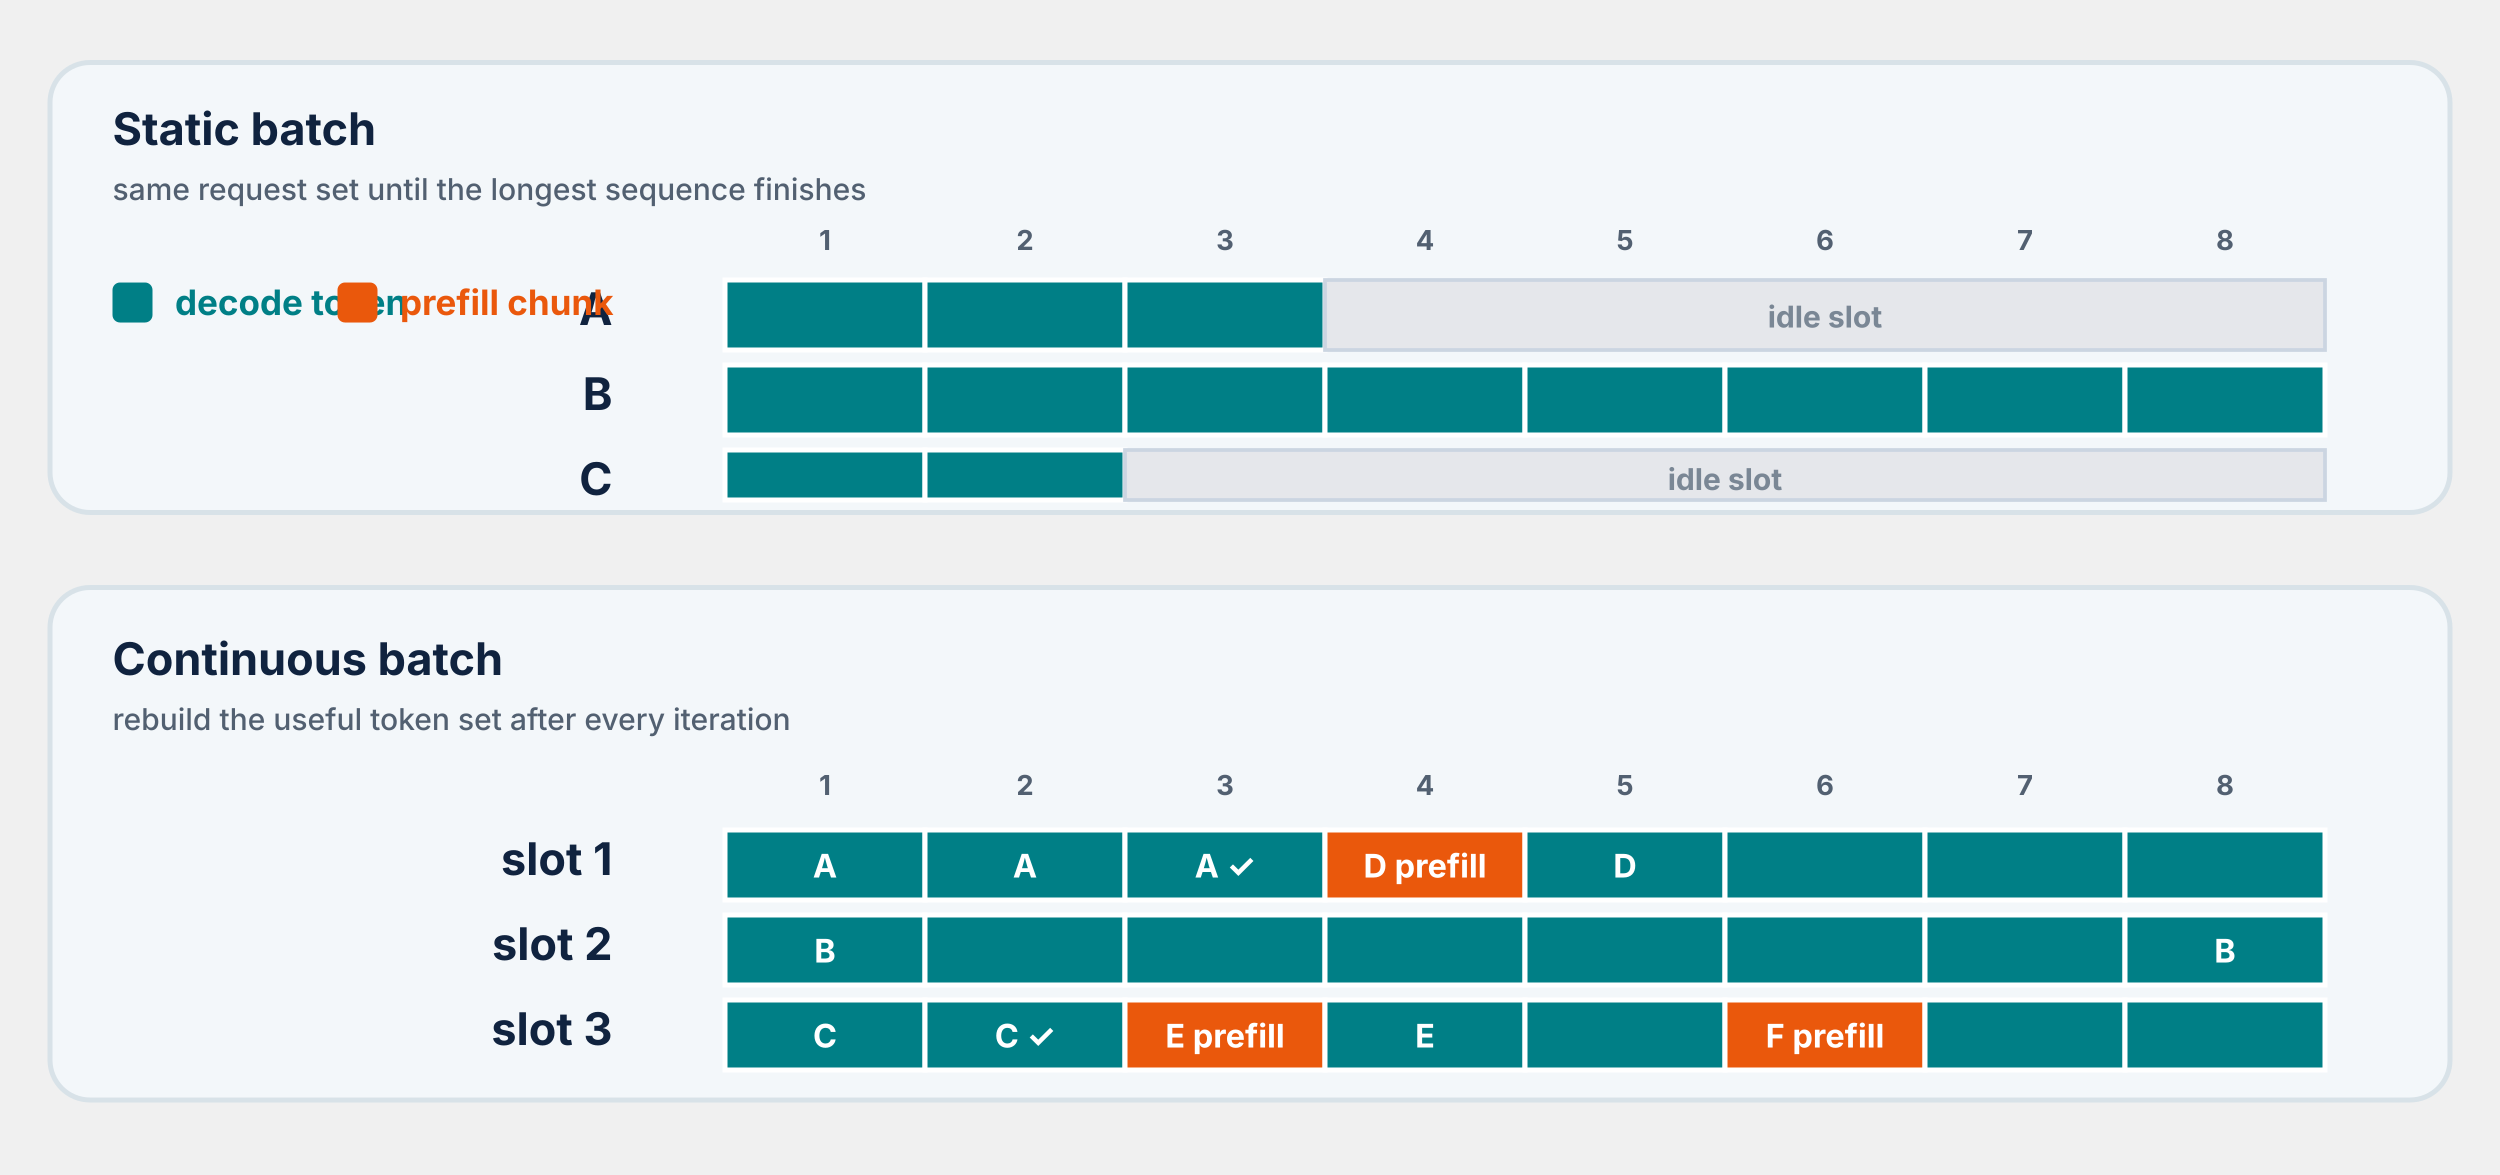
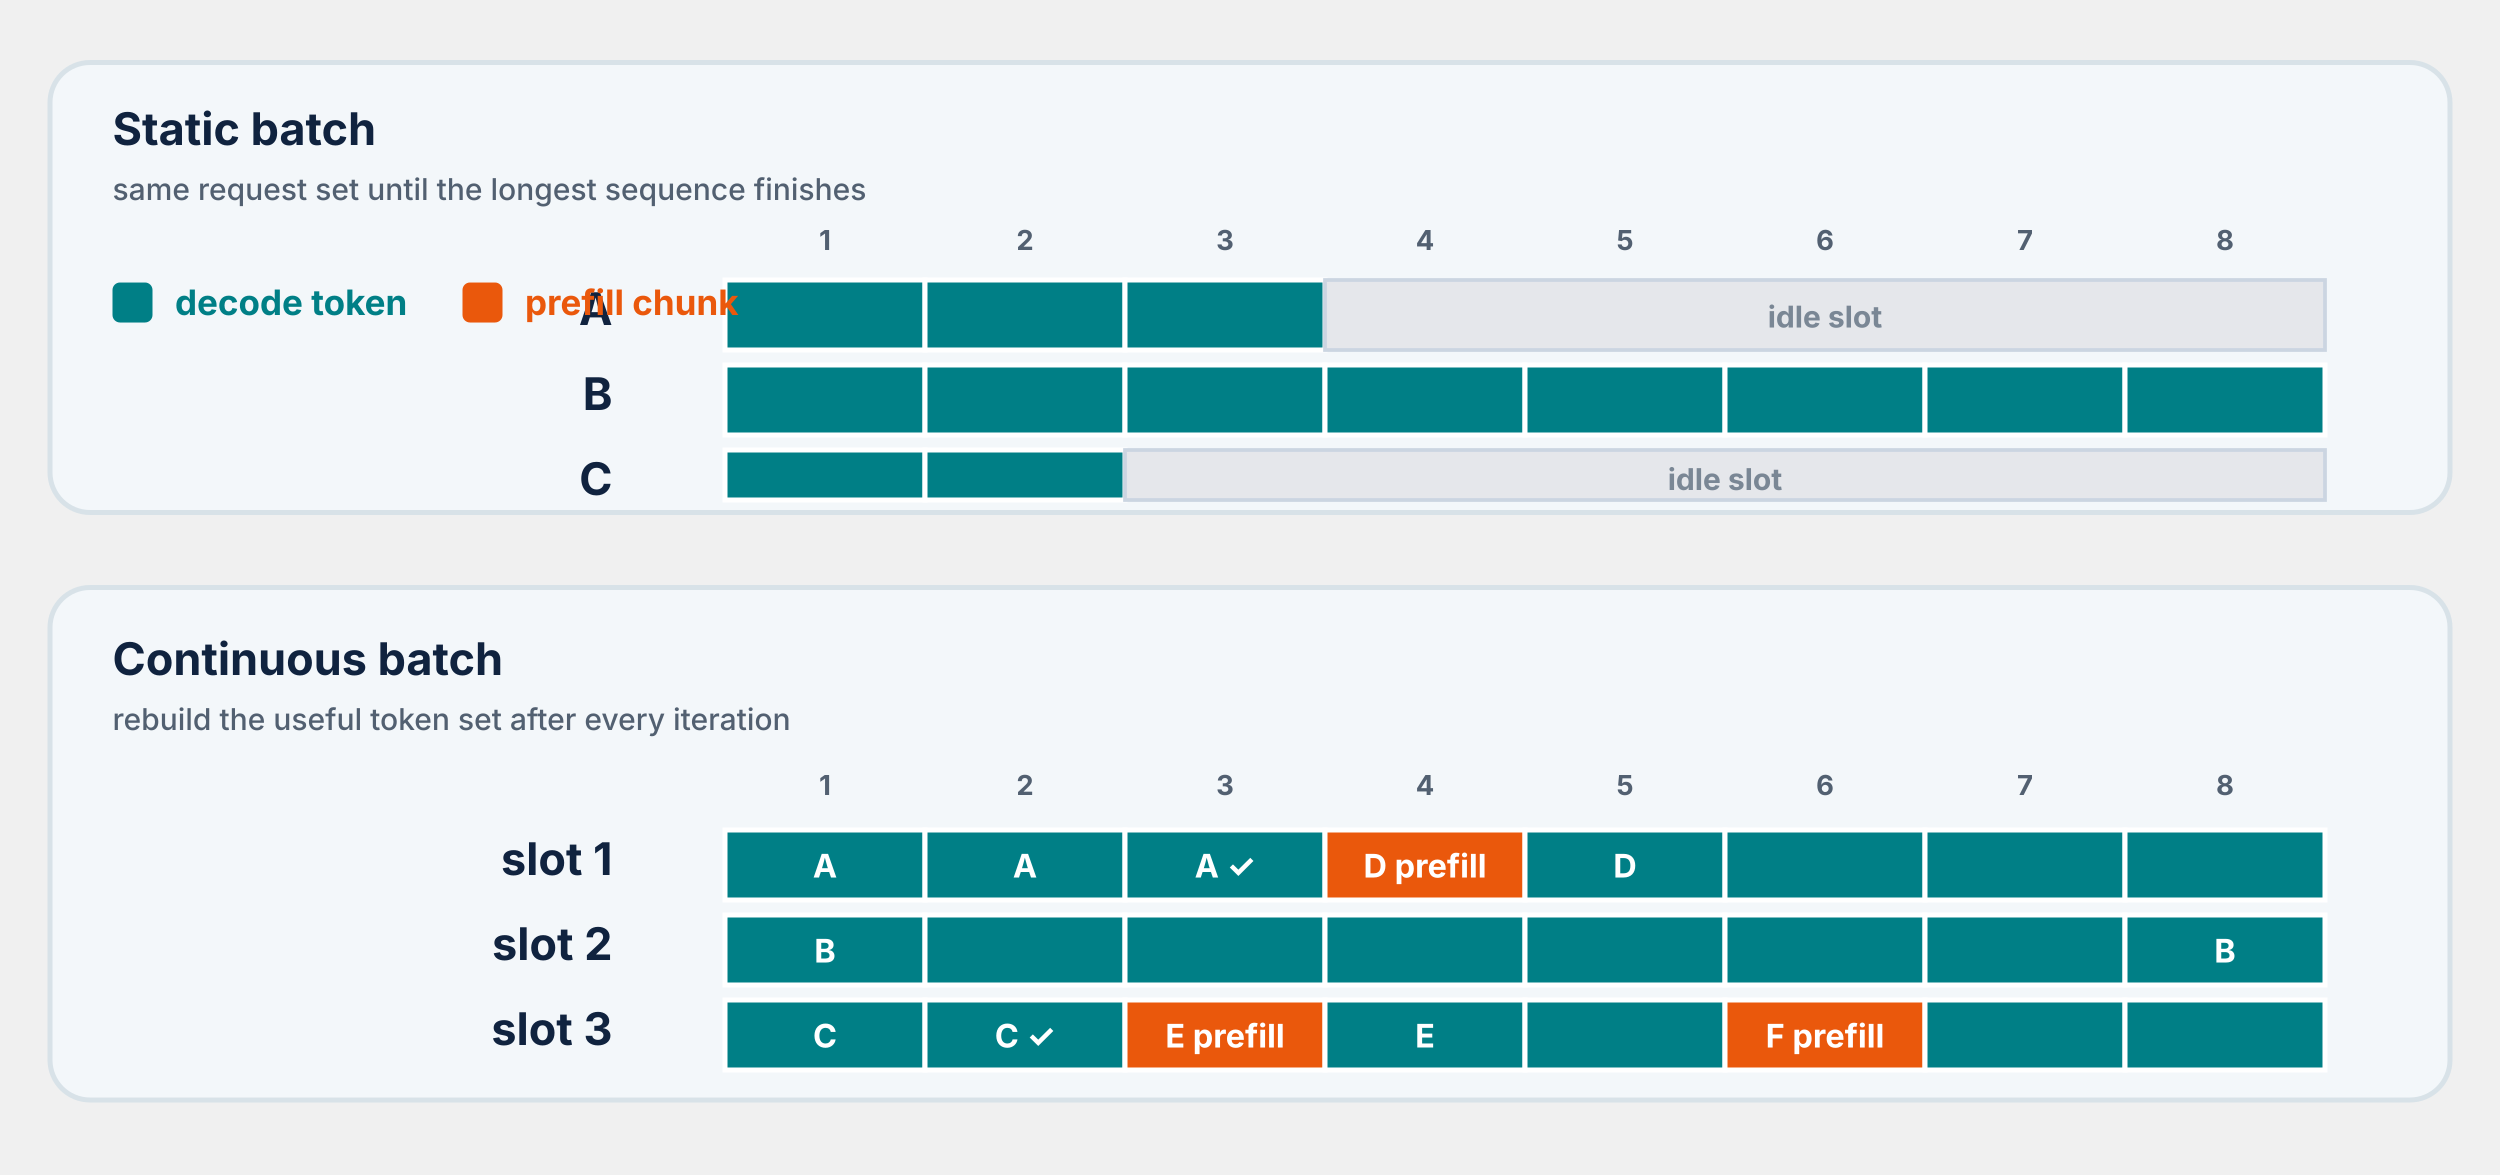
<svg xmlns="http://www.w3.org/2000/svg" viewBox="0 0 1000 470" role="img" aria-labelledby="title desc">
  <defs>
    <style>
      text{font-family:Inter,ui-sans-serif,system-ui,-apple-system,BlinkMacSystemFont,"Segoe UI",sans-serif}.panel{fill:#f3f7fa;stroke:#d8e2e8;stroke-width:2}.active{fill:#007f86}.prefill{fill:#ea580c}.idle{fill:#e5e7eb;stroke:#cbd5e1;stroke-width:1.5}.cell{stroke:#fff;stroke-width:2}.label{fill:#10233f;font-size:18px;font-weight:750}.sub{fill:#526071;font-size:12px;font-weight:500}.inverse{fill:#fff;font-size:13px;font-weight:750}.idletext{fill:#7a8795;font-size:12px;font-weight:650}.iteration{fill:#526071;font-size:11px;font-weight:650}.accent{fill:#ea580c;font-size:14px;font-weight:750}.teal{fill:#007f86;font-size:14px;font-weight:750}
      @media(prefers-color-scheme:dark){.panel{fill:#182534;stroke:#2c4052}.idle{fill:#253646;stroke:#40566a}.label{fill:#f3f7fa}.sub,.iteration{fill:#9fb2c4}.idletext{fill:#9fb2c4}.accent{fill:#fb923c}.teal{fill:#54d2d8}}
    </style>
  </defs>
  <rect class="panel" x="20" y="25" width="960" height="180" rx="16" />
  <rect class="panel" x="20" y="235" width="960" height="205" rx="16" />
  <text class="label" x="45" y="58">Static batch</text>
  <text class="sub" x="45" y="80">same request set until the longest sequence finishes</text>
  <text class="label" x="45" y="270">Continuous batch</text>
  <text class="sub" x="45" y="292">rebuild the useful token set after every iteration</text>
  <g>
    <text class="iteration" x="330" y="100" text-anchor="middle">1</text>
    <text class="iteration" x="410" y="100" text-anchor="middle">2</text>
    <text class="iteration" x="490" y="100" text-anchor="middle">3</text>
    <text class="iteration" x="570" y="100" text-anchor="middle">4</text>
    <text class="iteration" x="650" y="100" text-anchor="middle">5</text>
    <text class="iteration" x="730" y="100" text-anchor="middle">6</text>
    <text class="iteration" x="810" y="100" text-anchor="middle">7</text>
    <text class="iteration" x="890" y="100" text-anchor="middle">8</text>
    <text class="label" x="245" y="130" text-anchor="end">A</text>
    <text class="label" x="245" y="164" text-anchor="end">B</text>
    <text class="label" x="245" y="198" text-anchor="end">C</text>
    <rect class="active cell" x="290" y="112" width="80" height="28" />
    <rect class="active cell" x="370" y="112" width="80" height="28" />
    <rect class="active cell" x="450" y="112" width="80" height="28" />
    <rect class="idle" x="530" y="112" width="400" height="28" />
    <text class="idletext" x="730" y="131" text-anchor="middle">idle slot</text>
    <rect class="active cell" x="290" y="146" width="80" height="28" />
    <rect class="active cell" x="370" y="146" width="80" height="28" />
    <rect class="active cell" x="450" y="146" width="80" height="28" />
    <rect class="active cell" x="530" y="146" width="80" height="28" />
    <rect class="active cell" x="610" y="146" width="80" height="28" />
    <rect class="active cell" x="690" y="146" width="80" height="28" />
    <rect class="active cell" x="770" y="146" width="80" height="28" />
    <rect class="active cell" x="850" y="146" width="80" height="28" />
    <rect class="active cell" x="290" y="180" width="80" height="20" />
    <rect class="active cell" x="370" y="180" width="80" height="20" />
    <rect class="idle" x="450" y="180" width="480" height="20" />
    <text class="idletext" x="690" y="196" text-anchor="middle">idle slot</text>
  </g>
  <g>
    <text class="iteration" x="330" y="318" text-anchor="middle">1</text>
    <text class="iteration" x="410" y="318" text-anchor="middle">2</text>
    <text class="iteration" x="490" y="318" text-anchor="middle">3</text>
    <text class="iteration" x="570" y="318" text-anchor="middle">4</text>
    <text class="iteration" x="650" y="318" text-anchor="middle">5</text>
    <text class="iteration" x="730" y="318" text-anchor="middle">6</text>
    <text class="iteration" x="810" y="318" text-anchor="middle">7</text>
    <text class="iteration" x="890" y="318" text-anchor="middle">8</text>
    <text class="label" x="245" y="350" text-anchor="end">slot 1</text>
    <text class="label" x="245" y="384" text-anchor="end">slot 2</text>
    <text class="label" x="245" y="418" text-anchor="end">slot 3</text>
    <rect class="active cell" x="290" y="332" width="80" height="28" />
    <rect class="active cell" x="370" y="332" width="80" height="28" />
    <rect class="active cell" x="450" y="332" width="80" height="28" />
    <rect class="prefill cell" x="530" y="332" width="80" height="28" />
    <rect class="active cell" x="610" y="332" width="80" height="28" />
    <rect class="active cell" x="690" y="332" width="80" height="28" />
    <rect class="active cell" x="770" y="332" width="80" height="28" />
    <rect class="active cell" x="850" y="332" width="80" height="28" />
    <rect class="active cell" x="290" y="366" width="80" height="28" />
    <rect class="active cell" x="370" y="366" width="80" height="28" />
    <rect class="active cell" x="450" y="366" width="80" height="28" />
    <rect class="active cell" x="530" y="366" width="80" height="28" />
    <rect class="active cell" x="610" y="366" width="80" height="28" />
    <rect class="active cell" x="690" y="366" width="80" height="28" />
    <rect class="active cell" x="770" y="366" width="80" height="28" />
    <rect class="active cell" x="850" y="366" width="80" height="28" />
    <rect class="active cell" x="290" y="400" width="80" height="28" />
    <rect class="active cell" x="370" y="400" width="80" height="28" />
    <rect class="prefill cell" x="450" y="400" width="80" height="28" />
    <rect class="active cell" x="530" y="400" width="80" height="28" />
    <rect class="active cell" x="610" y="400" width="80" height="28" />
    <rect class="prefill cell" x="690" y="400" width="80" height="28" />
    <rect class="active cell" x="770" y="400" width="80" height="28" />
    <rect class="active cell" x="850" y="400" width="80" height="28" />
    <text class="inverse" x="330" y="351" text-anchor="middle">A</text>
    <text class="inverse" x="410" y="351" text-anchor="middle">A</text>
    <text class="inverse" x="490" y="351" text-anchor="middle">A ✓</text>
    <text class="inverse" x="570" y="351" text-anchor="middle">D prefill</text>
    <text class="inverse" x="650" y="351" text-anchor="middle">D</text>
    <text class="inverse" x="330" y="385" text-anchor="middle">B</text>
    <text class="inverse" x="890" y="385" text-anchor="middle">B</text>
    <text class="inverse" x="330" y="419" text-anchor="middle">C</text>
    <text class="inverse" x="410" y="419" text-anchor="middle">C ✓</text>
    <text class="inverse" x="490" y="419" text-anchor="middle">E prefill</text>
    <text class="inverse" x="570" y="419" text-anchor="middle">E</text>
    <text class="inverse" x="730" y="419" text-anchor="middle">F prefill</text>
  </g>
  <rect class="active" x="45" y="113" width="16" height="16" rx="3" />
  <text class="teal" x="70" y="126">decode token</text>
-   <rect class="prefill" x="135" y="113" width="16" height="16" rx="3" />
-   <text class="accent" x="160" y="126">prefill chunk</text>
+   <rect class="prefill" x="185" y="113" width="16" height="16" rx="3" />
+   <text class="accent" x="210" y="126">prefill chunk</text>
</svg>
